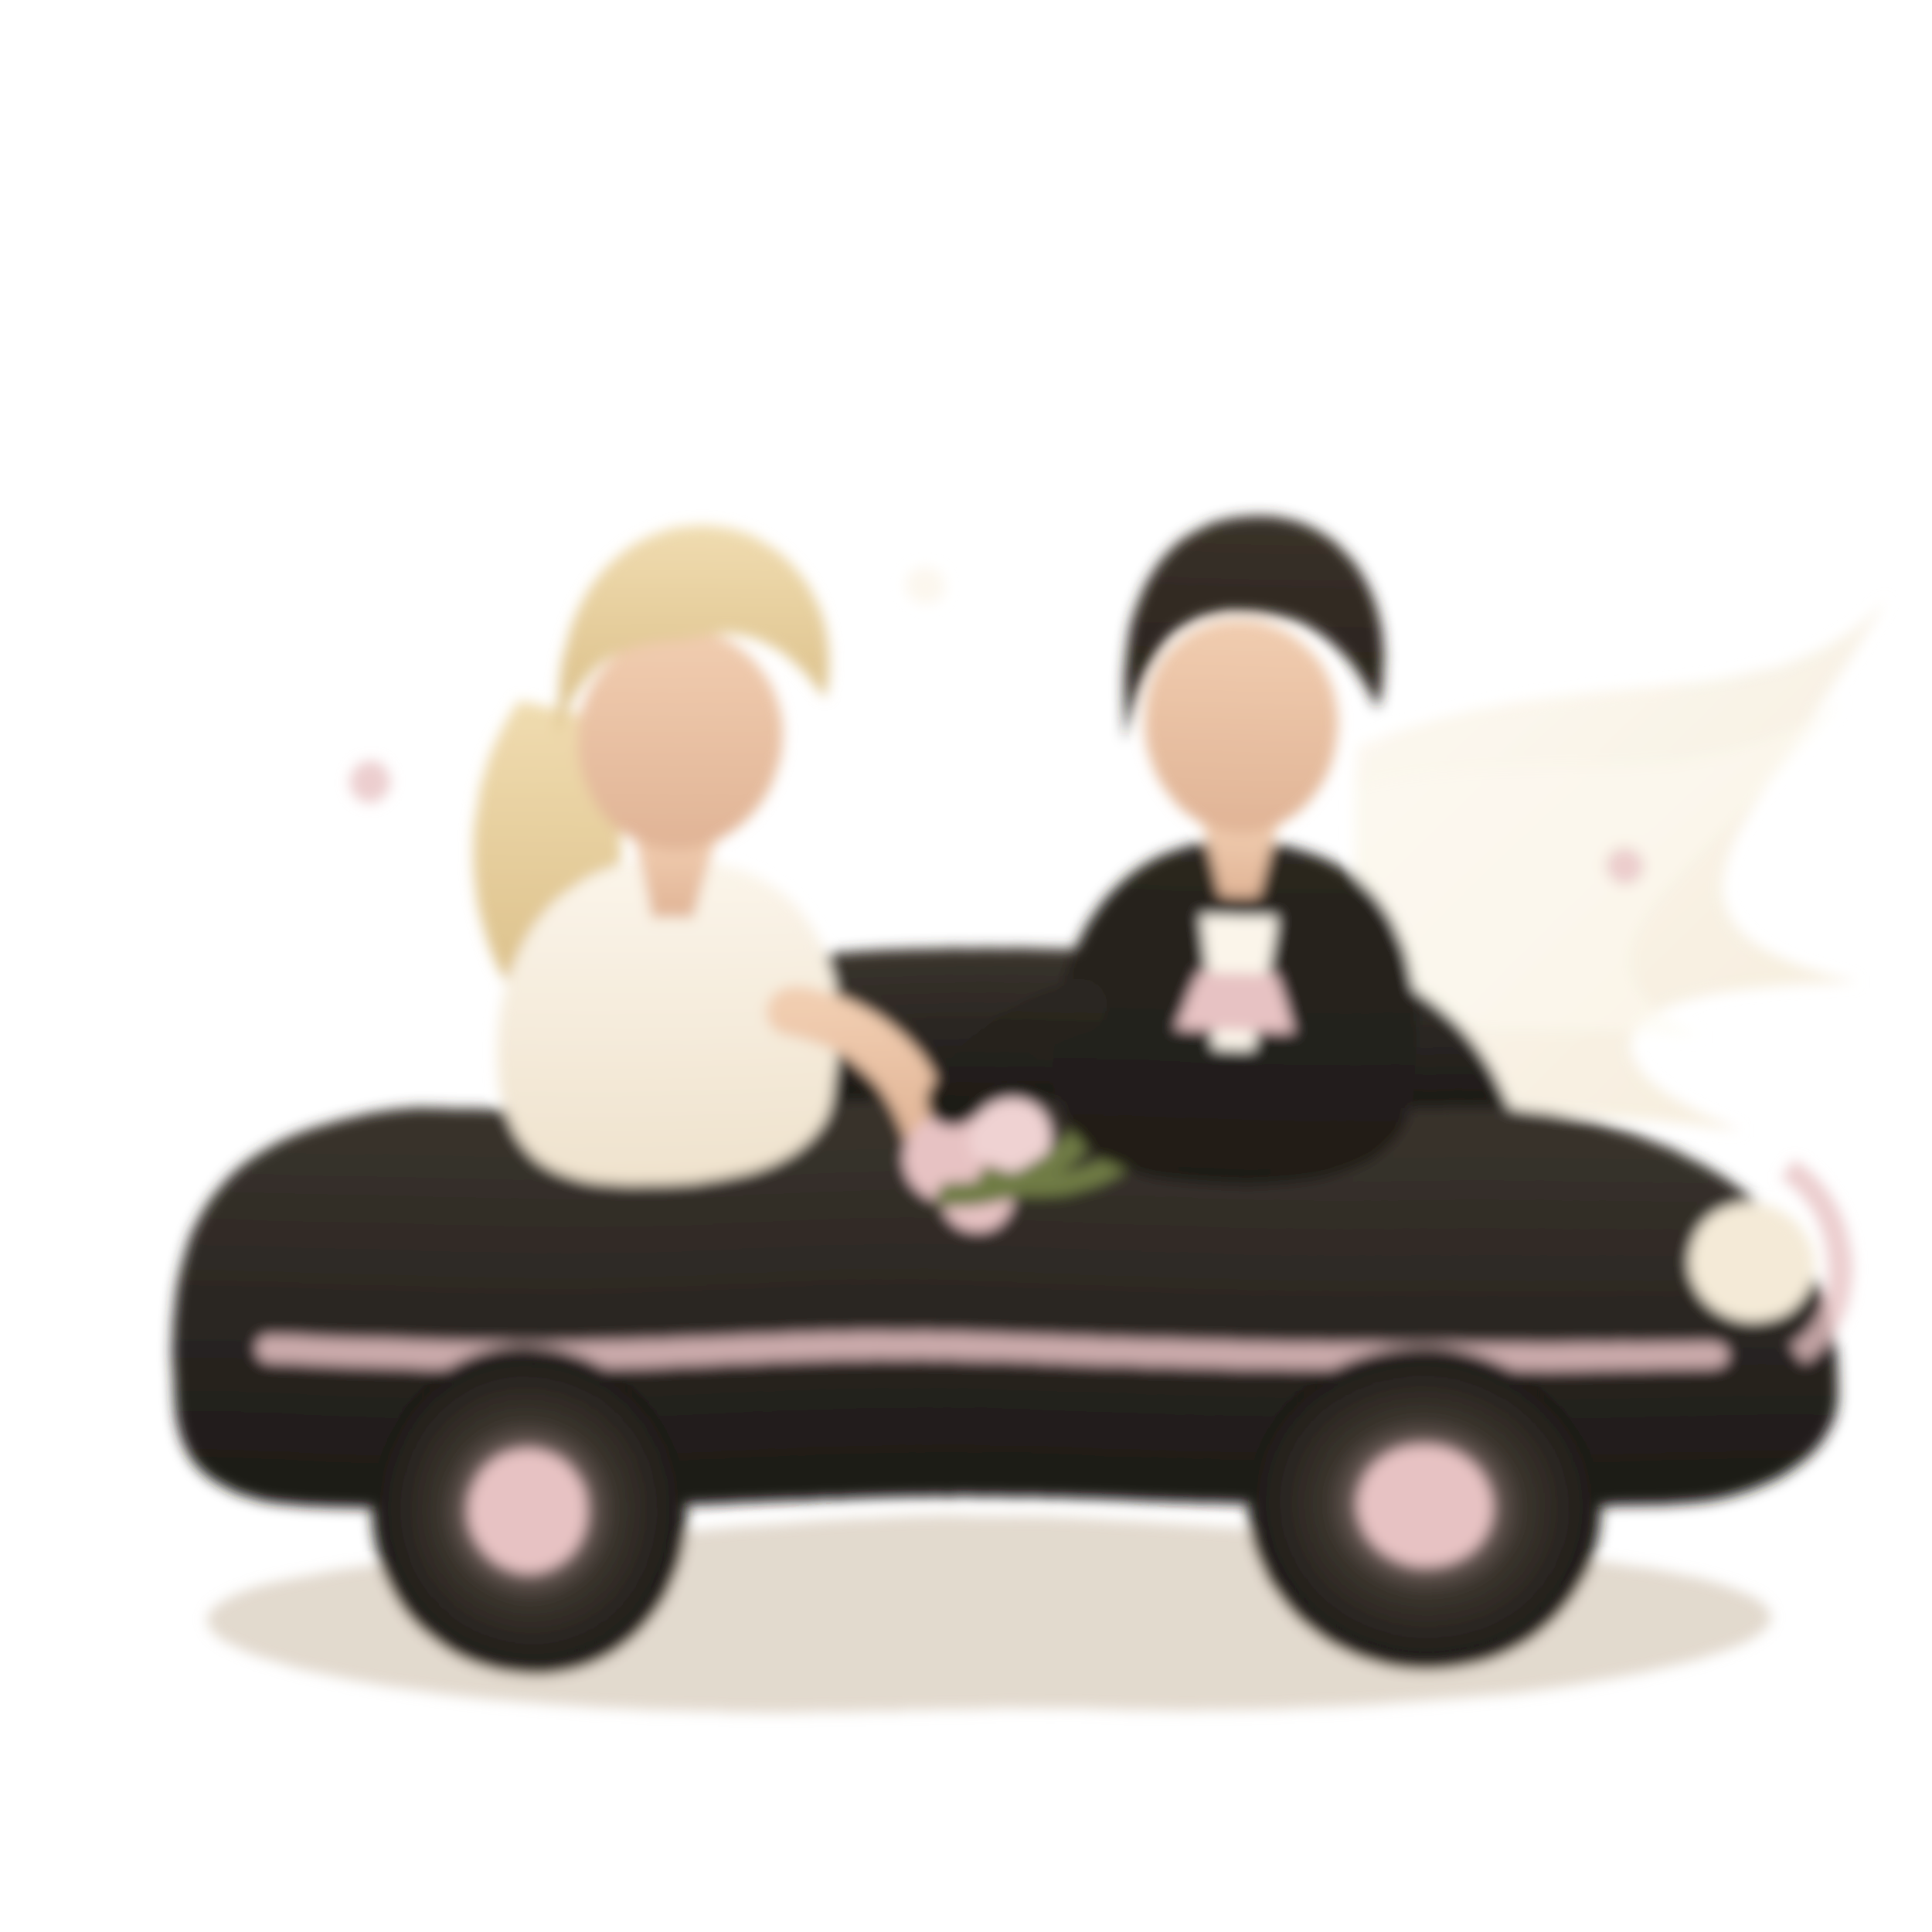
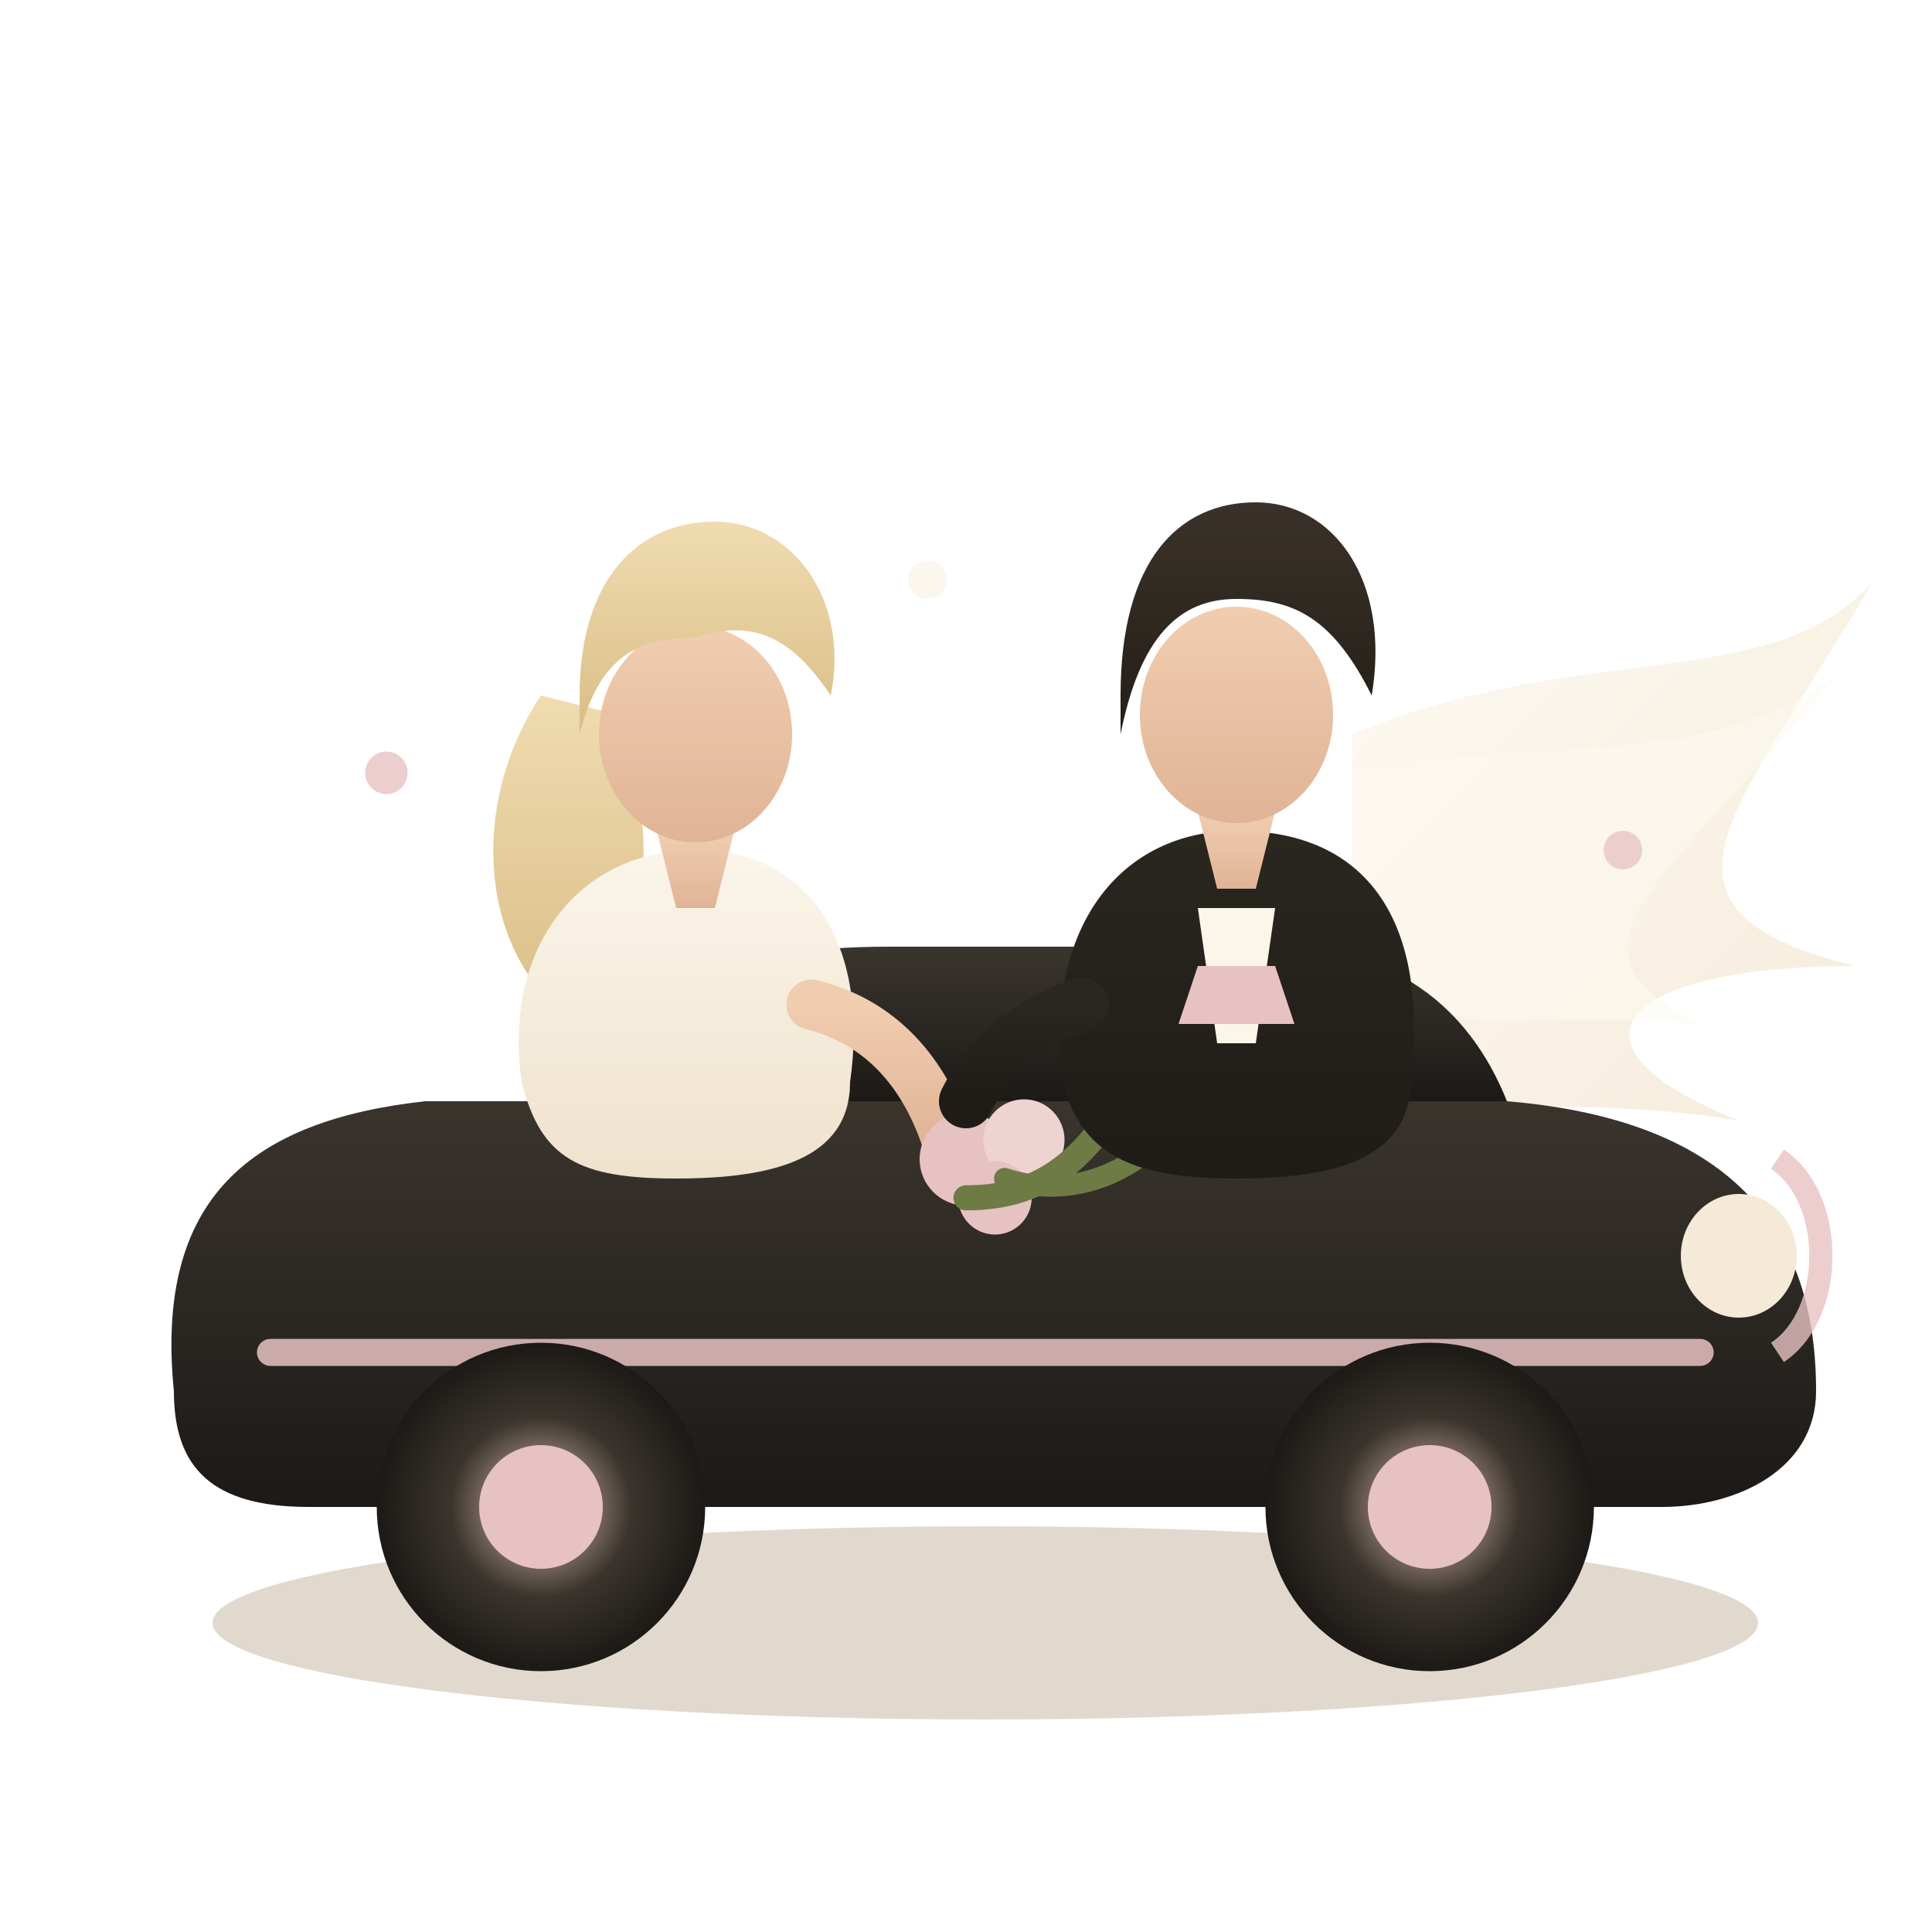
<svg xmlns="http://www.w3.org/2000/svg" width="256" height="256" viewBox="0 0 100 100" role="img" aria-label="Молодожёны в ретро-кабриолете">
  <defs>
-     <filter id="wc-carc" x="-20%" y="-20%" width="140%" height="140%">
-       <feTurbulence type="fractalNoise" baseFrequency="0.013" numOctaves="3" seed="94" result="n" />
-       <feDisplacementMap in="SourceGraphic" in2="n" scale="5" xChannelSelector="R" yChannelSelector="G" />
-       <feGaussianBlur stdDeviation="0.35" />
-     </filter>
    <linearGradient id="carc-body" x1="0%" y1="0%" x2="0%" y2="100%">
      <stop offset="0%" stop-color="#3a342d" />
      <stop offset="55%" stop-color="#2a2622" />
      <stop offset="100%" stop-color="#1c1916" />
    </linearGradient>
    <linearGradient id="carc-veil" x1="0%" y1="0%" x2="100%" y2="100%">
      <stop offset="0%" stop-color="#fdf9f1" />
      <stop offset="100%" stop-color="#f4ead7" />
    </linearGradient>
    <linearGradient id="carc-dress" x1="0%" y1="0%" x2="0%" y2="100%">
      <stop offset="0%" stop-color="#fbf5ea" />
      <stop offset="100%" stop-color="#efe2cd" />
    </linearGradient>
    <linearGradient id="carc-suit" x1="0%" y1="0%" x2="0%" y2="100%">
      <stop offset="0%" stop-color="#2a2620" />
      <stop offset="100%" stop-color="#1f1c18" />
    </linearGradient>
    <radialGradient id="carc-wheel" cx="50%" cy="50%" r="50%">
      <stop offset="0%" stop-color="#e7c2c3" />
      <stop offset="55%" stop-color="#3a342d" />
      <stop offset="100%" stop-color="#1c1916" />
    </radialGradient>
    <linearGradient id="carc-skin" x1="0%" y1="0%" x2="0%" y2="100%">
      <stop offset="0%" stop-color="#f1cdb0" />
      <stop offset="100%" stop-color="#e0b496" />
    </linearGradient>
    <linearGradient id="carc-hairF" x1="0%" y1="0%" x2="0%" y2="100%">
      <stop offset="0%" stop-color="#3a322a" />
      <stop offset="100%" stop-color="#241e18" />
    </linearGradient>
    <linearGradient id="carc-hairB" x1="0%" y1="0%" x2="0%" y2="100%">
      <stop offset="0%" stop-color="#f0dcb0" />
      <stop offset="100%" stop-color="#d9bd86" />
    </linearGradient>
  </defs>
-   <g filter="url(#wc-carc)">
+   <g>
    <ellipse cx="51" cy="84" rx="40" ry="5" fill="#cbb9a6" opacity="0.55" />
    <path d="M70 38 C82 33 92 36 97 30 C90 42 84 47 96 50 C84 50 80 54 90 58 C78 56 72 60 70 50 Z" fill="url(#carc-veil)" opacity="0.92" />
    <path d="M70 40 C80 38 88 40 95 35 C86 46 80 49 88 53 C78 52 73 55 70 48 Z" fill="#fdf9f1" opacity="0.55" />
    <path d="M9 72 C8 62 13 58 22 57 L78 57 C90 58 94 64 94 72 C94 76 90 78 86 78 L16 78 C11 78 9 76 9 72 Z" fill="url(#carc-body)" />
    <path d="M30 57 C32 51 38 49 46 49 L66 49 C72 49 76 52 78 57 Z" fill="url(#carc-body)" />
    <path d="M14 70 L88 70" stroke="#e7c2c3" stroke-width="1.4" stroke-linecap="round" opacity="0.85" />
    <ellipse cx="90" cy="65" rx="3" ry="3.2" fill="#f4ead7" />
    <path d="M92 60 C95 62 95 68 92 70" stroke="#e7c2c3" stroke-width="1.2" fill="none" opacity="0.8" />
    <path d="M28 36 C24 42 25 50 30 53 C34 50 34 42 32 37 Z" fill="url(#carc-hairB)" />
    <path d="M27 56 C26 49 30 44 36 44 C42 44 45 49 44 56 C44 60 40 61 35 61 C30 61 28 60 27 56 Z" fill="url(#carc-dress)" />
    <path d="M34 43 L38 43 L37 47 L35 47 Z" fill="url(#carc-skin)" />
    <ellipse cx="36" cy="38" rx="5" ry="5.6" fill="url(#carc-skin)" />
    <path d="M30 36 C30 30 33 27 37 27 C41 27 44 31 43 36 C41 33 39 32 36 33 C33 33 31 34 30 38 Z" fill="url(#carc-hairB)" />
    <path d="M42 52 C46 53 48 56 49 59" stroke="url(#carc-skin)" stroke-width="2.6" fill="none" stroke-linecap="round" />
    <g>
      <circle cx="50" cy="60" r="2.4" fill="#e7c2c3" />
      <circle cx="53" cy="59" r="2.1" fill="#efd2d2" />
      <circle cx="51.5" cy="62" r="1.9" fill="#e7c2c3" />
      <path d="M50 62 C54 62 56 60 58 57" stroke="#6f7b45" stroke-width="1.3" fill="none" stroke-linecap="round" />
      <path d="M52 61 C55 62 58 61 60 59" stroke="#6f7b45" stroke-width="1.1" fill="none" stroke-linecap="round" />
    </g>
    <path d="M55 56 C54 48 58 43 64 43 C71 43 74 48 73 56 C73 60 69 61 64 61 C59 61 56 60 55 56 Z" fill="url(#carc-suit)" />
    <path d="M62 47 L66 47 L65 54 L63 54 Z" fill="#fbf5ea" />
    <path d="M62 50 L66 50 L67 53 L61 53 Z" fill="#e7c2c3" />
    <path d="M62 42 L66 42 L65 46 L63 46 Z" fill="url(#carc-skin)" />
    <ellipse cx="64" cy="37" rx="5" ry="5.6" fill="url(#carc-skin)" />
    <path d="M58 36 C58 29 61 26 65 26 C69 26 72 30 71 36 C69 32 67 31 64 31 C61 31 59 33 58 38 Z" fill="url(#carc-hairF)" />
    <path d="M56 52 C53 53 51 55 50 57" stroke="url(#carc-suit)" stroke-width="2.8" fill="none" stroke-linecap="round" />
    <circle cx="28" cy="78" r="8.5" fill="url(#carc-wheel)" />
    <circle cx="28" cy="78" r="3.2" fill="#e7c2c3" />
    <circle cx="74" cy="78" r="8.5" fill="url(#carc-wheel)" />
    <circle cx="74" cy="78" r="3.2" fill="#e7c2c3" />
    <circle cx="20" cy="40" r="1.1" fill="#e7c2c3" opacity="0.8" />
    <circle cx="84" cy="44" r="1" fill="#e7c2c3" opacity="0.75" />
    <circle cx="48" cy="30" r="1" fill="#fbf5ea" opacity="0.8" />
  </g>
</svg>
